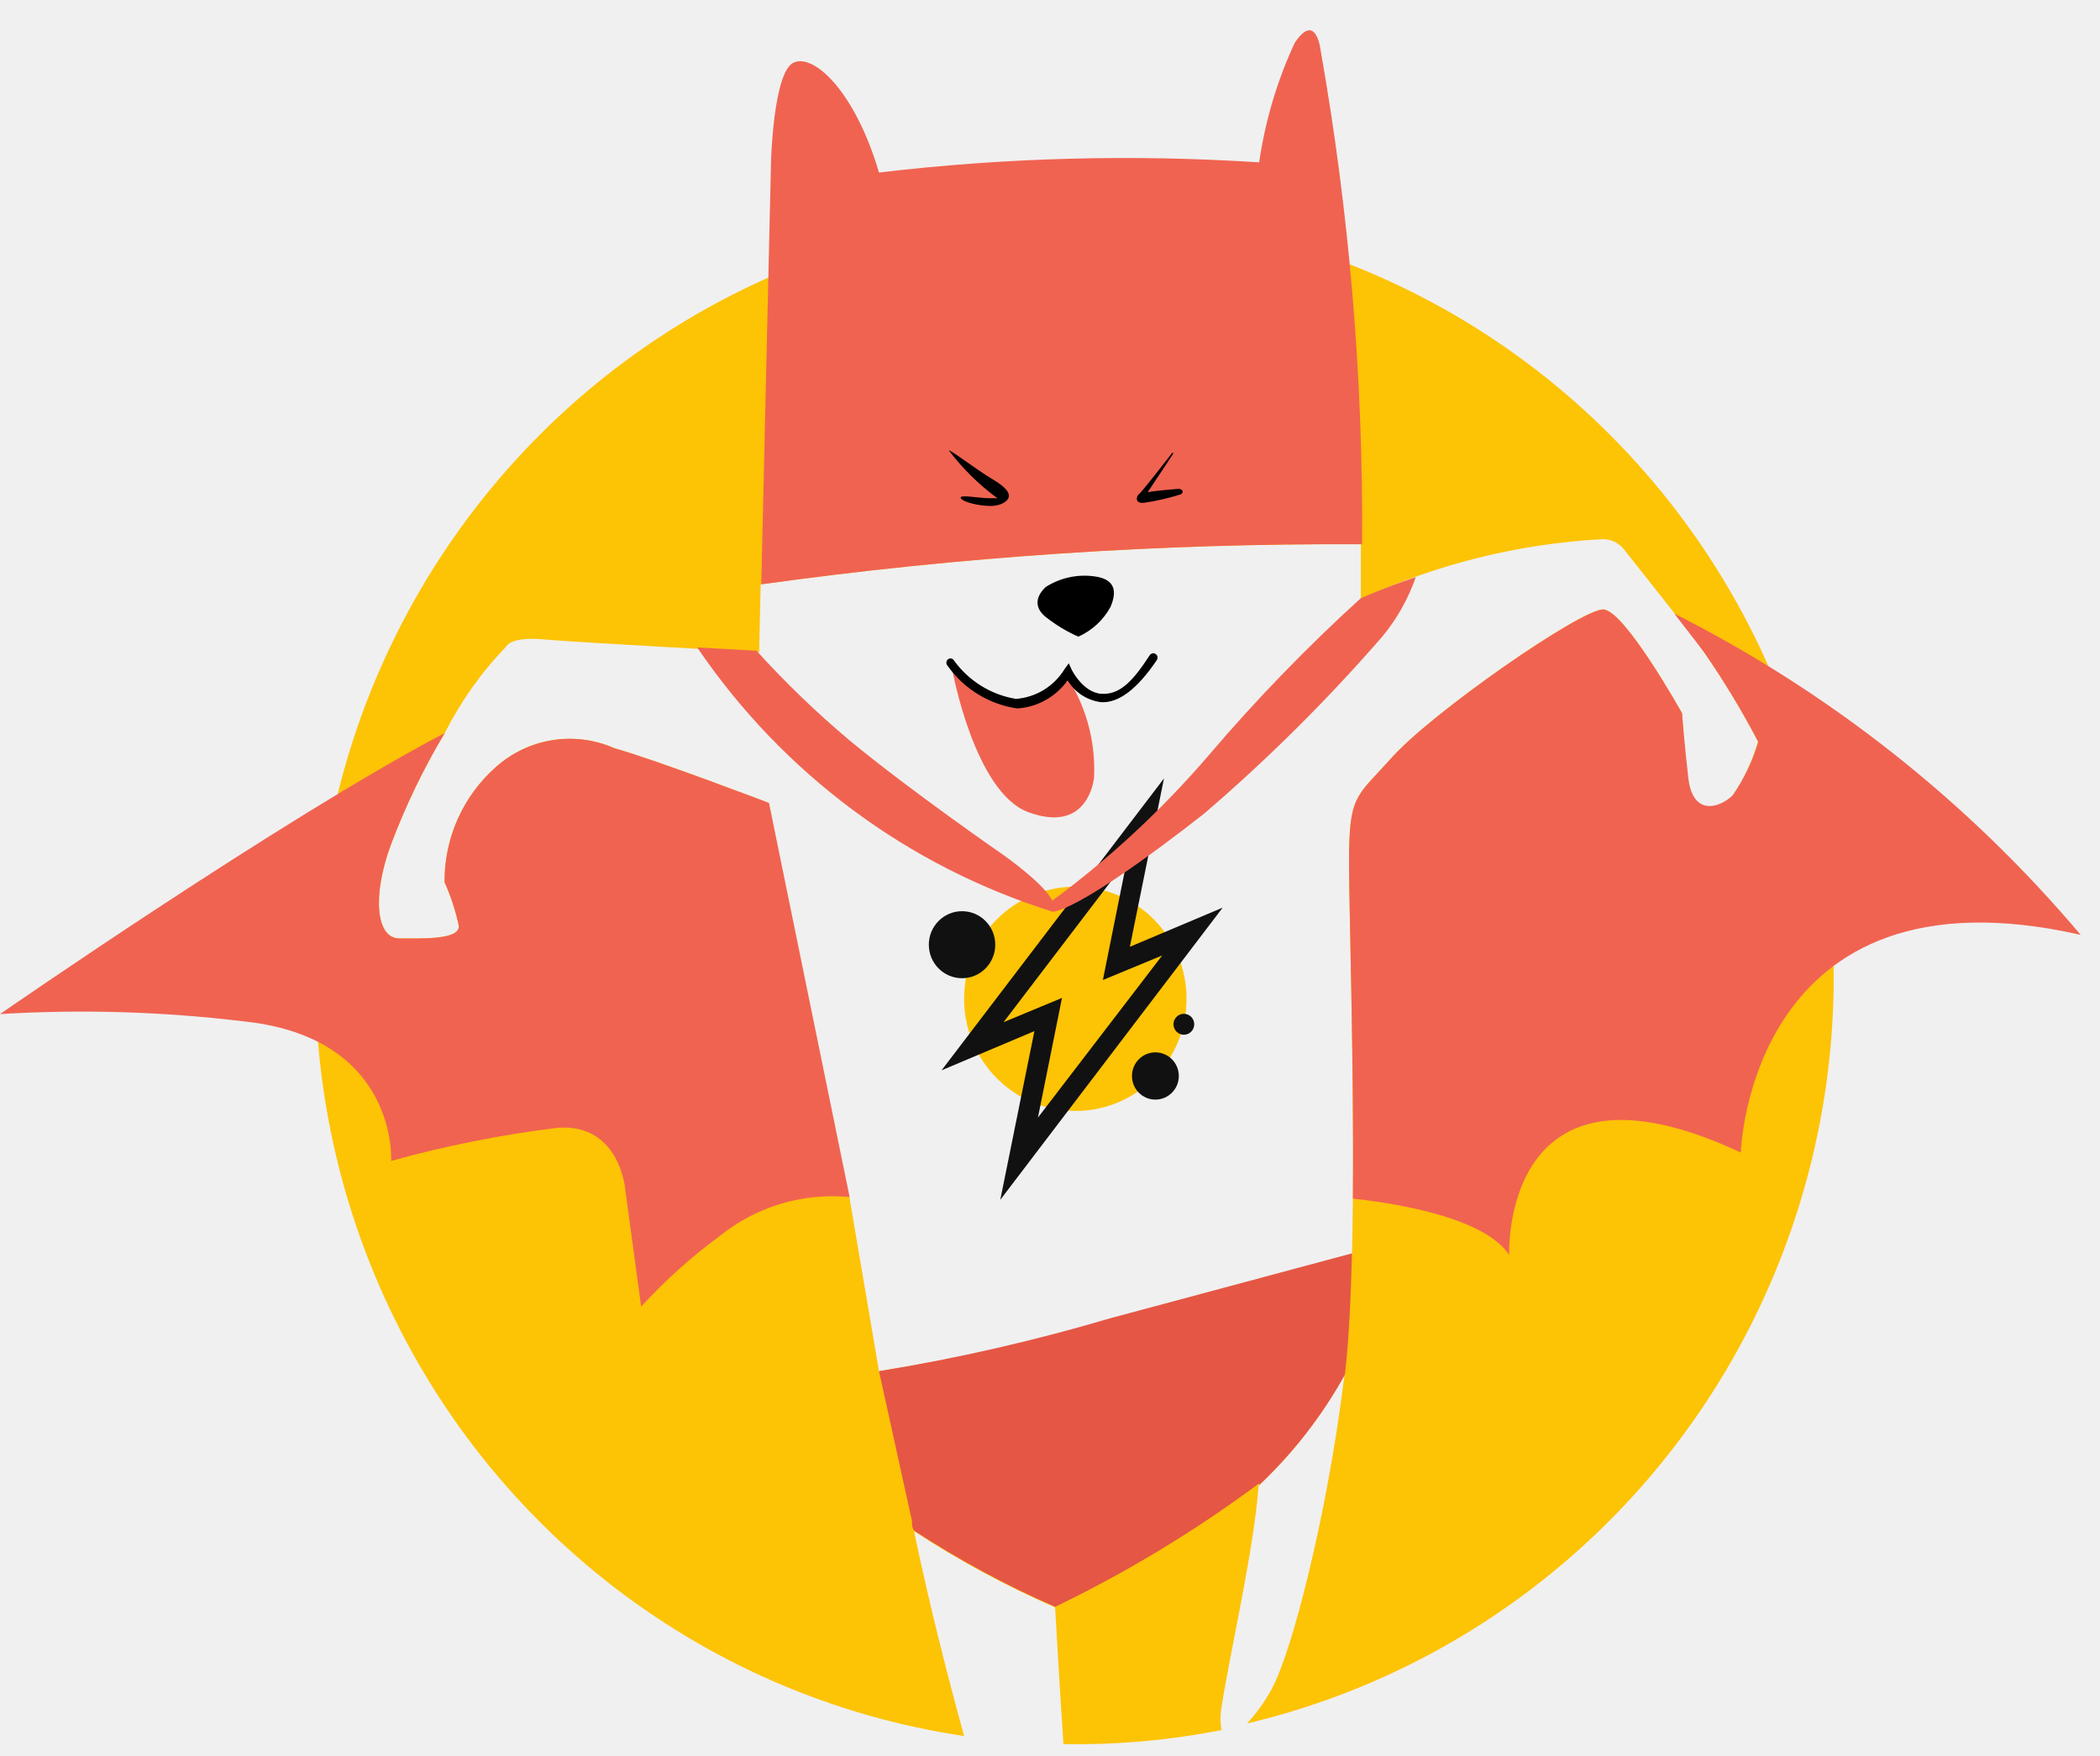
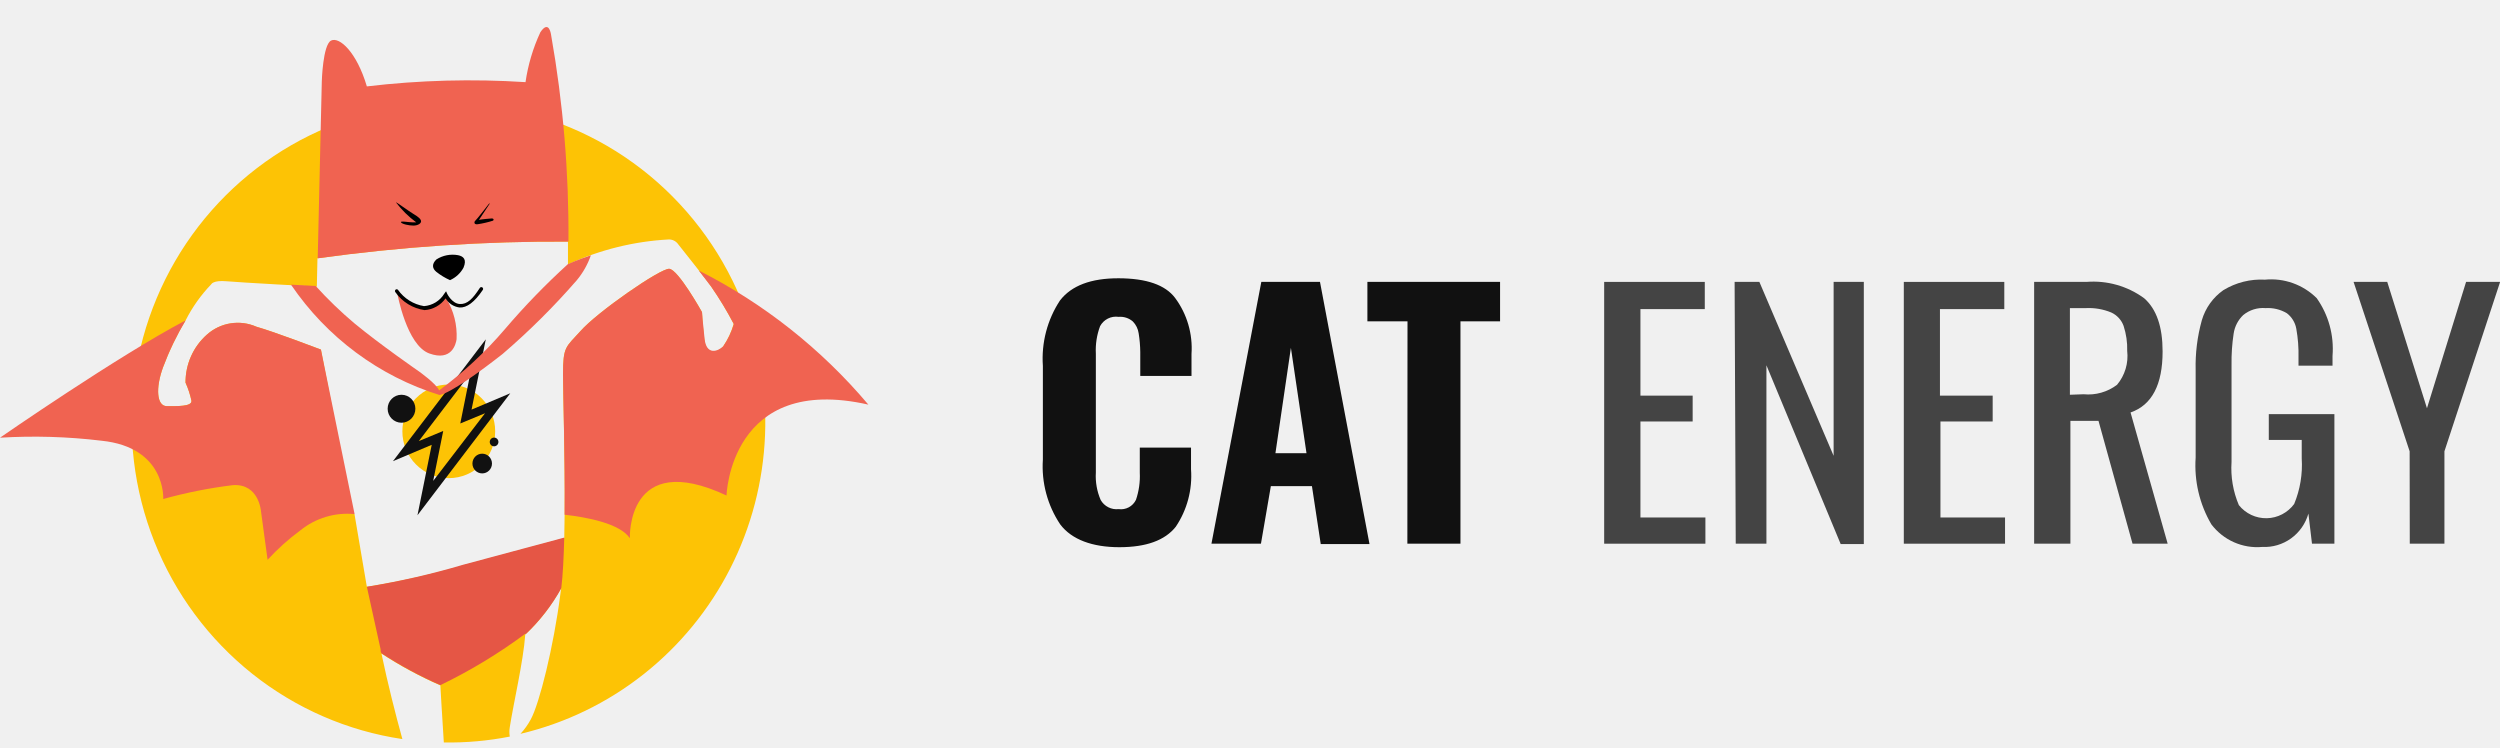
- <svg xmlns="http://www.w3.org/2000/svg" width="61" height="51" viewBox="0 0 61 51" fill="none">
-   <path d="M51.582 19.854C50.097 16.265 47.705 13.131 44.646 10.765C41.586 8.399 37.965 6.883 34.143 6.368C30.321 5.853 26.433 6.357 22.865 7.831C19.297 9.304 16.174 11.695 13.807 14.765C11.44 17.835 9.912 21.478 9.376 25.329C8.84 29.18 9.313 33.106 10.75 36.715C12.186 40.324 14.535 43.491 17.562 45.899C20.59 48.307 24.19 49.873 28.005 50.44C27.505 48.624 26.997 46.617 26.549 44.488C27.852 45.34 29.224 46.082 30.649 46.703V46.703C30.649 46.703 30.753 48.58 30.89 50.675C32.431 50.701 33.97 50.564 35.482 50.266C35.443 50.048 35.443 49.824 35.482 49.606C35.732 47.981 36.421 45.053 36.559 43.167C37.552 42.23 38.395 41.142 39.057 39.943V39.943L39.005 40.326C38.531 44.027 37.541 47.981 36.938 49.076C36.742 49.438 36.502 49.774 36.223 50.075C39.341 49.337 42.263 47.924 44.785 45.934C47.308 43.943 49.372 41.423 50.833 38.548C52.294 35.673 53.118 32.512 53.247 29.284C53.377 26.056 52.808 22.838 51.582 19.854V19.854ZM50.316 23.147C49.937 23.521 49.153 23.773 49.023 22.643C48.894 21.514 48.86 20.723 48.86 20.723C48.86 20.723 47.197 17.742 46.577 17.708C45.957 17.673 41.555 20.723 40.392 22.052C39.384 23.173 39.186 23.095 39.186 25.067C39.186 26.553 39.376 32.167 39.272 36.459L32.251 38.345C30.045 38.983 27.801 39.483 25.532 39.839L24.671 34.773H24.55L22.336 23.33C22.336 23.33 19.054 22.078 17.848 21.74C17.282 21.49 16.657 21.408 16.046 21.505C15.436 21.602 14.865 21.874 14.403 22.287C13.931 22.704 13.553 23.218 13.296 23.796C13.039 24.373 12.908 24.999 12.912 25.632C13.095 26.036 13.233 26.459 13.326 26.892C13.369 27.309 12.292 27.266 11.603 27.266C10.914 27.266 10.81 26.015 11.353 24.546C11.777 23.417 12.301 22.329 12.921 21.296C13.387 20.374 13.988 19.527 14.704 18.785C14.704 18.785 14.825 18.49 15.781 18.577C16.737 18.664 22.052 18.95 22.052 18.95L22.095 16.978C27.872 16.173 33.699 15.784 39.531 15.813C39.531 16.344 39.531 16.874 39.531 17.404C41.739 16.387 44.118 15.797 46.542 15.666C46.672 15.662 46.801 15.692 46.917 15.751C47.032 15.81 47.132 15.897 47.206 16.005C47.499 16.378 49.282 18.611 49.489 18.933C50.068 19.768 50.594 20.638 51.065 21.54C50.904 22.11 50.651 22.651 50.316 23.139V23.147Z" fill="#FDC305" />
-   <path d="M48.636 17.829C49.041 18.351 49.394 18.811 49.498 18.95C50.077 19.785 50.603 20.656 51.074 21.557C50.91 22.109 50.66 22.631 50.333 23.104C49.954 23.477 49.17 23.729 49.041 22.6C48.912 21.47 48.86 20.723 48.86 20.723C48.86 20.723 47.198 17.742 46.578 17.708C45.957 17.673 41.555 20.723 40.392 22.052C39.385 23.173 39.186 23.095 39.186 25.067C39.186 26.371 39.333 30.846 39.298 34.825C40.858 34.999 43.149 35.434 43.838 36.459C43.838 36.459 43.588 30.22 50.566 33.487C50.566 33.487 50.807 24.981 60.438 27.162C57.164 23.284 53.151 20.111 48.636 17.829V17.829Z" fill="#F06351" />
-   <path d="M39.565 15.813C39.6 10.999 39.197 6.191 38.359 1.45C38.359 1.45 38.23 0.321 37.61 1.242C37.098 2.343 36.75 3.514 36.576 4.717C32.894 4.479 29.198 4.578 25.533 5.013C24.826 2.623 23.62 1.537 23.043 1.824C22.466 2.111 22.397 4.674 22.397 4.674L22.113 16.978C27.896 16.172 33.728 15.783 39.565 15.813V15.813Z" fill="#F06351" />
-   <path d="M39.065 39.943C39.177 39.014 39.237 37.78 39.272 36.416L32.252 38.301C30.046 38.955 27.802 39.468 25.533 39.839L26.489 44.184C26.489 44.279 26.489 44.375 26.549 44.47C27.852 45.323 29.224 46.064 30.649 46.686C32.733 45.681 34.717 44.48 36.576 43.097V43.15C37.565 42.217 38.404 41.135 39.065 39.943V39.943Z" fill="#E55645" />
-   <path d="M27.566 13.094C27.523 13.007 28.427 13.685 28.78 13.893C29.133 14.102 29.306 14.258 29.306 14.406C29.306 14.554 29.082 14.701 28.772 14.701C28.462 14.701 27.979 14.597 27.91 14.475C27.841 14.354 28.427 14.475 28.72 14.475H28.97C28.439 14.084 27.967 13.619 27.566 13.094Z" fill="black" />
-   <path d="M34.026 13.189C34.026 13.189 33.165 14.302 33.087 14.354C33.01 14.406 32.941 14.649 33.251 14.606C33.607 14.552 33.959 14.471 34.302 14.362C34.397 14.31 34.362 14.189 34.199 14.206C34.035 14.223 33.613 14.249 33.337 14.302L34.069 13.198C34.069 13.198 34.095 13.094 34.026 13.189Z" fill="black" />
-   <path d="M31.322 18.498C31.721 18.321 32.051 18.016 32.26 17.63C32.502 17.056 32.26 16.839 31.881 16.761C31.36 16.665 30.822 16.77 30.374 17.056C30.038 17.378 30.081 17.69 30.374 17.925C30.665 18.155 30.983 18.348 31.322 18.498V18.498Z" fill="black" />
-   <path d="M31.011 19.593C30.912 19.79 30.778 19.967 30.615 20.115C30.37 20.314 30.068 20.429 29.754 20.445C29.279 20.492 28.805 20.355 28.427 20.062C28.253 19.96 28.099 19.828 27.971 19.672C27.884 19.577 27.779 19.503 27.66 19.454C27.66 19.454 28.306 23.026 29.874 23.599C31.442 24.172 31.735 22.939 31.778 22.608C31.83 21.62 31.584 20.638 31.072 19.793C31.072 19.532 31.054 19.706 31.011 19.593Z" fill="#F06351" />
-   <path d="M29.547 20.584C29.144 20.525 28.757 20.385 28.409 20.172C28.061 19.958 27.759 19.676 27.523 19.341C27.502 19.317 27.49 19.287 27.49 19.254C27.49 19.222 27.502 19.192 27.523 19.168C27.534 19.156 27.547 19.147 27.562 19.14C27.577 19.134 27.593 19.131 27.609 19.131C27.625 19.131 27.641 19.134 27.655 19.14C27.67 19.147 27.684 19.156 27.695 19.168C27.908 19.469 28.178 19.725 28.491 19.921C28.802 20.116 29.15 20.247 29.512 20.306C29.799 20.284 30.077 20.194 30.323 20.043C30.568 19.892 30.775 19.684 30.925 19.437L31.046 19.272L31.132 19.463C31.132 19.463 31.459 20.123 31.993 20.158C32.527 20.193 32.906 19.793 33.397 19.037C33.416 19.01 33.444 18.99 33.476 18.984C33.509 18.977 33.542 18.984 33.57 19.003C33.597 19.021 33.616 19.05 33.623 19.082C33.629 19.115 33.622 19.149 33.604 19.176C33.03 20.028 32.487 20.436 31.976 20.401C31.779 20.375 31.589 20.304 31.422 20.195C31.255 20.085 31.115 19.939 31.011 19.767C30.843 20.005 30.624 20.201 30.37 20.342C30.117 20.484 29.836 20.566 29.547 20.584Z" fill="black" />
-   <path d="M31.235 32.279C33.019 32.279 34.465 30.821 34.465 29.021C34.465 27.221 33.019 25.763 31.235 25.763C29.451 25.763 28.005 27.221 28.005 29.021C28.005 30.821 29.451 32.279 31.235 32.279Z" fill="#FDC305" />
-   <path d="M35.516 26.371L32.82 27.509L33.811 22.617L27.35 31.098L30.047 29.959L29.056 34.86L35.516 26.371ZM29.151 29.699L32.734 24.998L32.036 28.474L33.759 27.761L30.15 32.471L30.848 28.995L29.151 29.699Z" fill="#111111" />
-   <path d="M27.945 28.422C28.478 28.422 28.91 27.986 28.91 27.448C28.91 26.911 28.478 26.475 27.945 26.475C27.412 26.475 26.98 26.911 26.98 27.448C26.98 27.986 27.412 28.422 27.945 28.422Z" fill="#111111" />
-   <path d="M33.561 31.949C33.937 31.949 34.242 31.642 34.242 31.263C34.242 30.884 33.937 30.576 33.561 30.576C33.185 30.576 32.881 30.884 32.881 31.263C32.881 31.642 33.185 31.949 33.561 31.949Z" fill="#111111" />
-   <path d="M34.388 30.064C34.555 30.064 34.69 29.928 34.69 29.76C34.69 29.592 34.555 29.456 34.388 29.456C34.222 29.456 34.087 29.592 34.087 29.76C34.087 29.928 34.222 30.064 34.388 30.064Z" fill="#111111" />
-   <path d="M39.522 17.386C37.967 18.8 36.503 20.312 35.138 21.913C33.778 23.503 32.243 24.931 30.564 26.171C30.374 25.71 29.159 24.85 29.159 24.85C29.159 24.85 26.454 22.982 24.68 21.514C23.721 20.708 22.817 19.837 21.975 18.907L20.252 18.811C22.739 22.476 26.383 25.183 30.589 26.492C31.33 26.371 33.415 24.868 34.974 23.642C36.819 22.06 38.546 20.344 40.143 18.507C40.572 17.993 40.904 17.404 41.125 16.769C40.143 17.099 39.522 17.386 39.522 17.386Z" fill="#F06351" />
-   <path d="M22.337 23.33C22.337 23.33 19.055 22.078 17.849 21.74C17.282 21.49 16.657 21.408 16.047 21.505C15.436 21.602 14.866 21.874 14.403 22.287C13.931 22.704 13.554 23.218 13.296 23.796C13.039 24.373 12.908 24.999 12.913 25.632C13.095 26.036 13.233 26.459 13.326 26.892C13.369 27.309 12.293 27.266 11.603 27.266C10.914 27.266 10.811 26.015 11.354 24.546C11.777 23.417 12.302 22.329 12.921 21.296C8.227 23.764 0 29.464 0 29.464C2.353 29.321 4.714 29.391 7.055 29.673C11.578 30.133 11.362 33.731 11.362 33.731C12.953 33.288 14.574 32.966 16.212 32.766C18.038 32.645 18.168 34.608 18.168 34.608L18.624 37.962C19.317 37.206 20.082 36.519 20.907 35.912C21.97 35.053 23.324 34.648 24.68 34.782V34.782L22.337 23.33Z" fill="#F06351" />
+ <svg xmlns="http://www.w3.org/2000/svg" width="174" height="52" viewBox="0 0 174 52" fill="none">
+   <g clip-path="url(#clip0_57843_377)">
+     <path d="M51.582 20.854C50.097 17.265 47.705 14.131 44.646 11.765C41.586 9.399 37.965 7.883 34.143 7.368C30.321 6.853 26.433 7.357 22.865 8.831C19.297 10.304 16.174 12.695 13.807 15.765C11.44 18.835 9.912 22.478 9.376 26.329C8.84 30.18 9.313 34.106 10.75 37.715C12.186 41.324 14.535 44.491 17.562 46.899C20.59 49.307 24.19 50.873 28.005 51.44C27.505 49.624 26.997 47.617 26.549 45.488C27.852 46.34 29.224 47.082 30.649 47.703V47.703C30.649 47.703 30.753 49.58 30.89 51.675C32.431 51.701 33.97 51.564 35.482 51.266C35.443 51.048 35.443 50.824 35.482 50.606C35.732 48.981 36.421 46.053 36.559 44.167C37.552 43.23 38.395 42.142 39.057 40.943V40.943L39.005 41.326C38.531 45.027 37.541 48.981 36.938 50.076C36.742 50.438 36.502 50.774 36.223 51.075C39.341 50.337 42.263 48.924 44.785 46.934C47.308 44.943 49.372 42.423 50.833 39.548C52.294 36.673 53.118 33.512 53.247 30.284C53.377 27.056 52.808 23.838 51.582 20.854V20.854ZM50.316 24.147C49.937 24.521 49.153 24.773 49.023 23.643C48.894 22.514 48.86 21.723 48.86 21.723C48.86 21.723 47.197 18.742 46.577 18.708C45.957 18.673 41.555 21.723 40.392 23.052C39.384 24.173 39.186 24.095 39.186 26.067C39.186 27.553 39.376 33.167 39.272 37.459L32.251 39.345C30.045 39.983 27.801 40.483 25.532 40.839L24.671 35.773H24.55L22.336 24.33C22.336 24.33 19.054 23.078 17.848 22.74C17.282 22.49 16.657 22.408 16.046 22.505C15.436 22.602 14.865 22.874 14.403 23.287C13.931 23.704 13.553 24.218 13.296 24.796C13.039 25.373 12.908 25.999 12.912 26.632C13.095 27.036 13.233 27.459 13.326 27.892C13.369 28.309 12.292 28.266 11.603 28.266C10.914 28.266 10.81 27.015 11.353 25.546C11.777 24.417 12.301 23.329 12.921 22.296C13.387 21.374 13.988 20.527 14.704 19.785C14.704 19.785 14.825 19.49 15.781 19.577C16.737 19.664 22.052 19.95 22.052 19.95L22.095 17.978C27.872 17.173 33.699 16.784 39.531 16.814C39.531 17.344 39.531 17.874 39.531 18.404C41.739 17.387 44.118 16.797 46.542 16.666C46.672 16.663 46.801 16.692 46.917 16.751C47.032 16.81 47.132 16.897 47.206 17.005C47.499 17.378 49.282 19.611 49.489 19.933C50.068 20.768 50.594 21.638 51.065 22.54C50.904 23.11 50.651 23.651 50.316 24.139V24.147Z" fill="#FDC305" />
+     <path d="M48.636 18.829C49.041 19.351 49.394 19.811 49.498 19.95C50.077 20.785 50.603 21.656 51.074 22.557C50.91 23.109 50.66 23.631 50.333 24.104C49.954 24.477 49.17 24.729 49.041 23.6C48.912 22.47 48.86 21.723 48.86 21.723C48.86 21.723 47.198 18.742 46.578 18.708C45.957 18.673 41.555 21.723 40.392 23.052C39.385 24.173 39.186 24.095 39.186 26.067C39.186 27.371 39.333 31.846 39.298 35.825C40.858 35.999 43.149 36.434 43.838 37.459C43.838 37.459 43.588 31.22 50.566 34.487C50.566 34.487 50.807 25.981 60.438 28.162C57.164 24.284 53.151 21.111 48.636 18.829V18.829Z" fill="#F06351" />
+     <path d="M39.565 16.814C39.6 11.999 39.197 7.191 38.359 2.45C38.359 2.45 38.23 1.321 37.61 2.242C37.098 3.343 36.75 4.514 36.576 5.717C32.894 5.479 29.198 5.578 25.533 6.013C24.826 3.623 23.62 2.537 23.043 2.824C22.466 3.111 22.397 5.674 22.397 5.674L22.113 17.978C27.896 17.172 33.728 16.783 39.565 16.814V16.814Z" fill="#F06351" />
+     <path d="M39.065 40.943C39.177 40.014 39.237 38.78 39.272 37.416L32.252 39.301C30.046 39.955 27.802 40.468 25.533 40.839L26.489 45.184C26.489 45.279 26.489 45.375 26.549 45.47C27.852 46.323 29.224 47.064 30.649 47.686C32.733 46.681 34.717 45.48 36.576 44.097V44.15C37.565 43.217 38.404 42.135 39.065 40.943V40.943Z" fill="#E55645" />
+     <path d="M27.566 14.094C27.523 14.007 28.427 14.685 28.78 14.893C29.133 15.102 29.306 15.258 29.306 15.406C29.306 15.554 29.082 15.701 28.772 15.701C28.462 15.701 27.979 15.597 27.91 15.475C27.841 15.354 28.427 15.475 28.72 15.475H28.97C28.439 15.084 27.967 14.619 27.566 14.094Z" fill="black" />
+     <path d="M34.026 14.189C34.026 14.189 33.165 15.302 33.087 15.354C33.01 15.406 32.941 15.649 33.251 15.606C33.607 15.552 33.959 15.471 34.302 15.362C34.397 15.31 34.362 15.189 34.199 15.206C34.035 15.223 33.613 15.249 33.337 15.302L34.069 14.198C34.069 14.198 34.095 14.094 34.026 14.189Z" fill="black" />
+     <path d="M31.322 19.498C31.721 19.321 32.051 19.016 32.26 18.63C32.502 18.056 32.26 17.839 31.881 17.761C31.36 17.665 30.822 17.77 30.374 18.056C30.038 18.378 30.081 18.69 30.374 18.925C30.665 19.155 30.983 19.348 31.322 19.498V19.498Z" fill="black" />
+     <path d="M31.011 20.593C30.912 20.79 30.778 20.967 30.615 21.115C30.37 21.314 30.068 21.429 29.754 21.445C29.279 21.492 28.805 21.355 28.427 21.062C28.253 20.96 28.099 20.828 27.971 20.672C27.884 20.577 27.779 20.503 27.66 20.454C27.66 20.454 28.306 24.026 29.874 24.599C31.442 25.172 31.735 23.939 31.778 23.608C31.83 22.62 31.584 21.638 31.072 20.793C31.072 20.532 31.054 20.706 31.011 20.593Z" fill="#F06351" />
+     <path d="M29.547 21.584C29.144 21.525 28.757 21.385 28.409 21.172C28.061 20.958 27.759 20.676 27.523 20.341C27.502 20.317 27.49 20.287 27.49 20.254C27.49 20.222 27.502 20.192 27.523 20.168C27.534 20.156 27.547 20.147 27.562 20.14C27.577 20.134 27.593 20.131 27.609 20.131C27.625 20.131 27.641 20.134 27.655 20.14C27.67 20.147 27.684 20.156 27.695 20.168C27.908 20.469 28.178 20.725 28.491 20.921C28.802 21.116 29.15 21.247 29.512 21.306C29.799 21.284 30.077 21.194 30.323 21.043C30.568 20.892 30.775 20.684 30.925 20.437L31.046 20.272L31.132 20.463C31.132 20.463 31.459 21.123 31.993 21.158C32.527 21.193 32.906 20.793 33.397 20.037C33.416 20.01 33.444 19.99 33.476 19.984C33.509 19.977 33.542 19.984 33.57 20.003C33.597 20.021 33.616 20.05 33.623 20.082C33.629 20.115 33.622 20.149 33.604 20.176C33.03 21.028 32.487 21.436 31.976 21.401C31.779 21.375 31.589 21.304 31.422 21.195C31.255 21.085 31.115 20.939 31.011 20.767C30.843 21.005 30.624 21.201 30.37 21.342C30.117 21.484 29.836 21.566 29.547 21.584Z" fill="black" />
+     <path d="M31.235 33.279C33.019 33.279 34.465 31.821 34.465 30.021C34.465 28.221 33.019 26.763 31.235 26.763C29.451 26.763 28.005 28.221 28.005 30.021C28.005 31.821 29.451 33.279 31.235 33.279Z" fill="#FDC305" />
+     <path d="M35.516 27.371L32.82 28.509L33.811 23.617L27.35 32.098L30.047 30.959L29.056 35.86L35.516 27.371ZM29.151 30.699L32.734 25.998L32.036 29.474L33.759 28.761L30.15 33.471L30.848 29.995L29.151 30.699Z" fill="#111111" />
+     <path d="M27.945 29.422C28.478 29.422 28.91 28.986 28.91 28.448C28.91 27.911 28.478 27.475 27.945 27.475C27.412 27.475 26.98 27.911 26.98 28.448C26.98 28.986 27.412 29.422 27.945 29.422Z" fill="#111111" />
+     <path d="M33.561 32.949C33.937 32.949 34.242 32.642 34.242 32.263C34.242 31.884 33.937 31.576 33.561 31.576C33.185 31.576 32.881 31.884 32.881 32.263C32.881 32.642 33.185 32.949 33.561 32.949Z" fill="#111111" />
+     <path d="M34.388 31.064C34.555 31.064 34.69 30.928 34.69 30.76C34.69 30.592 34.555 30.456 34.388 30.456C34.222 30.456 34.087 30.592 34.087 30.76C34.087 30.928 34.222 31.064 34.388 31.064Z" fill="#111111" />
+     <path d="M39.522 18.386C37.967 19.8 36.503 21.312 35.138 22.913C33.778 24.503 32.243 25.931 30.564 27.171C30.374 26.71 29.159 25.85 29.159 25.85C29.159 25.85 26.454 23.982 24.68 22.514C23.721 21.708 22.817 20.837 21.975 19.907L20.252 19.811C22.739 23.476 26.383 26.183 30.589 27.492C31.33 27.371 33.415 25.868 34.974 24.642C36.819 23.06 38.546 21.344 40.143 19.507C40.572 18.993 40.904 18.404 41.125 17.769C40.143 18.099 39.522 18.386 39.522 18.386Z" fill="#F06351" />
+     <path d="M22.337 24.33C22.337 24.33 19.055 23.078 17.849 22.74C17.282 22.49 16.657 22.408 16.047 22.505C15.436 22.602 14.866 22.874 14.403 23.287C13.931 23.704 13.554 24.218 13.296 24.796C13.039 25.373 12.908 25.999 12.913 26.632C13.095 27.036 13.233 27.459 13.326 27.892C13.369 28.309 12.293 28.266 11.603 28.266C10.914 28.266 10.811 27.015 11.354 25.546C11.777 24.417 12.302 23.329 12.921 22.296C8.227 24.764 0 30.464 0 30.464C2.353 30.321 4.714 30.391 7.055 30.673C11.578 31.133 11.362 34.731 11.362 34.731C12.953 34.288 14.574 33.966 16.212 33.766C18.038 33.645 18.168 35.608 18.168 35.608L18.624 38.962C19.317 38.206 20.082 37.519 20.907 36.912C21.97 36.053 23.324 35.648 24.68 35.782V35.782L22.337 24.33Z" fill="#F06351" />
+     <path d="M73.79 36.495C72.903 35.168 72.478 33.581 72.584 31.985V25.468C72.472 23.86 72.89 22.259 73.773 20.915C74.571 19.878 75.935 19.362 77.864 19.368C79.794 19.374 81.1 19.829 81.784 20.732C82.617 21.852 83.023 23.237 82.929 24.634V26.163H79.363V24.503C79.358 24.067 79.321 23.631 79.251 23.2C79.208 22.888 79.066 22.599 78.846 22.375C78.711 22.257 78.553 22.168 78.383 22.113C78.213 22.058 78.034 22.038 77.856 22.053C77.6 22.015 77.339 22.056 77.108 22.173C76.876 22.29 76.686 22.475 76.564 22.705C76.337 23.315 76.237 23.966 76.271 24.616V32.889C76.231 33.544 76.347 34.199 76.607 34.8C76.731 35.017 76.915 35.193 77.137 35.305C77.359 35.418 77.609 35.463 77.856 35.434C78.098 35.469 78.345 35.425 78.562 35.31C78.778 35.195 78.953 35.013 79.062 34.791C79.27 34.18 79.361 33.534 79.329 32.889V31.151H82.895V32.654C83 34.072 82.626 35.483 81.835 36.66C81.077 37.615 79.768 38.085 77.907 38.085C76.047 38.085 74.591 37.563 73.79 36.495Z" fill="#111111" />
+     <path d="M87.788 19.62H91.871L95.317 37.867H91.923L91.311 33.836H88.451L87.762 37.841H84.317L87.788 19.62ZM90.932 31.542L89.847 24.208L88.77 31.542H90.932Z" fill="#111111" />
+     <path d="M97.962 22.366H95.171V19.62H104.405V22.366H101.648V37.841H97.953L97.962 22.366Z" fill="#111111" />
+     <path d="M111.65 19.62H118.653V21.514H114.174V27.536H117.809V29.335H114.174V36.017H118.696V37.841H111.65V19.62Z" fill="#444444" />
+     <path d="M120.729 19.62H122.452L127.62 31.724V19.62H129.722V37.867H128.111L122.943 25.424V37.841H120.807L120.729 19.62Z" fill="#444444" />
+     <path d="M132.505 19.62H139.499V21.514H135.02V27.536H138.69V29.335H135.055V36.017H139.551V37.841H132.505V19.62Z" fill="#444444" />
+     <path d="M141.576 19.62H145.211C146.643 19.504 148.07 19.907 149.234 20.758C150.095 21.514 150.517 22.748 150.517 24.46C150.517 26.777 149.773 28.194 148.286 28.709L150.87 37.841H148.424L146.055 29.291H144.1V37.841H141.576V19.62ZM145.021 27.44C145.851 27.521 146.681 27.286 147.347 26.78C147.618 26.457 147.82 26.081 147.942 25.676C148.063 25.271 148.101 24.846 148.053 24.425C148.071 23.836 147.986 23.248 147.804 22.687C147.73 22.481 147.615 22.291 147.467 22.13C147.319 21.969 147.141 21.839 146.942 21.749C146.383 21.518 145.78 21.414 145.176 21.445H144.065V27.475L145.021 27.44Z" fill="#444444" />
+     <path d="M153.911 36.495C153.088 35.093 152.707 33.471 152.817 31.846V25.763C152.788 24.59 152.933 23.418 153.248 22.288C153.497 21.438 154.026 20.699 154.747 20.194C155.618 19.664 156.626 19.41 157.641 19.464C158.298 19.401 158.961 19.483 159.582 19.705C160.204 19.927 160.771 20.284 161.242 20.75C162.068 21.918 162.459 23.343 162.344 24.773V25.451H159.976V24.886C159.992 24.21 159.94 23.535 159.821 22.87C159.742 22.444 159.509 22.063 159.166 21.801C158.719 21.535 158.202 21.411 157.684 21.445C157.122 21.396 156.562 21.571 156.125 21.931C155.768 22.273 155.534 22.726 155.462 23.218C155.353 23.933 155.304 24.657 155.315 25.381V32.15C155.247 33.178 155.421 34.209 155.824 35.156C156.057 35.448 156.354 35.681 156.691 35.84C157.028 35.998 157.396 36.076 157.768 36.068C158.139 36.061 158.504 35.968 158.835 35.796C159.165 35.624 159.452 35.379 159.674 35.078C160.089 34.076 160.269 32.99 160.2 31.907V30.621H157.908V28.822H162.474V37.841H160.914L160.665 35.747C160.467 36.443 160.042 37.051 159.459 37.472C158.876 37.893 158.168 38.103 157.452 38.067C156.778 38.127 156.1 38.014 155.481 37.739C154.862 37.465 154.322 37.036 153.911 36.495Z" fill="#444444" />
+     <path d="M167.711 31.411L163.809 19.62H166.152L168.917 28.414L171.639 19.62H174.008L170.132 31.411V37.841H167.72L167.711 31.411Z" fill="#444444" />
+   </g>
+   <defs>
+     <clipPath id="clip0_57843_377">
+       <rect width="174" height="51.683" fill="white" />
+     </clipPath>
+   </defs>
</svg>
